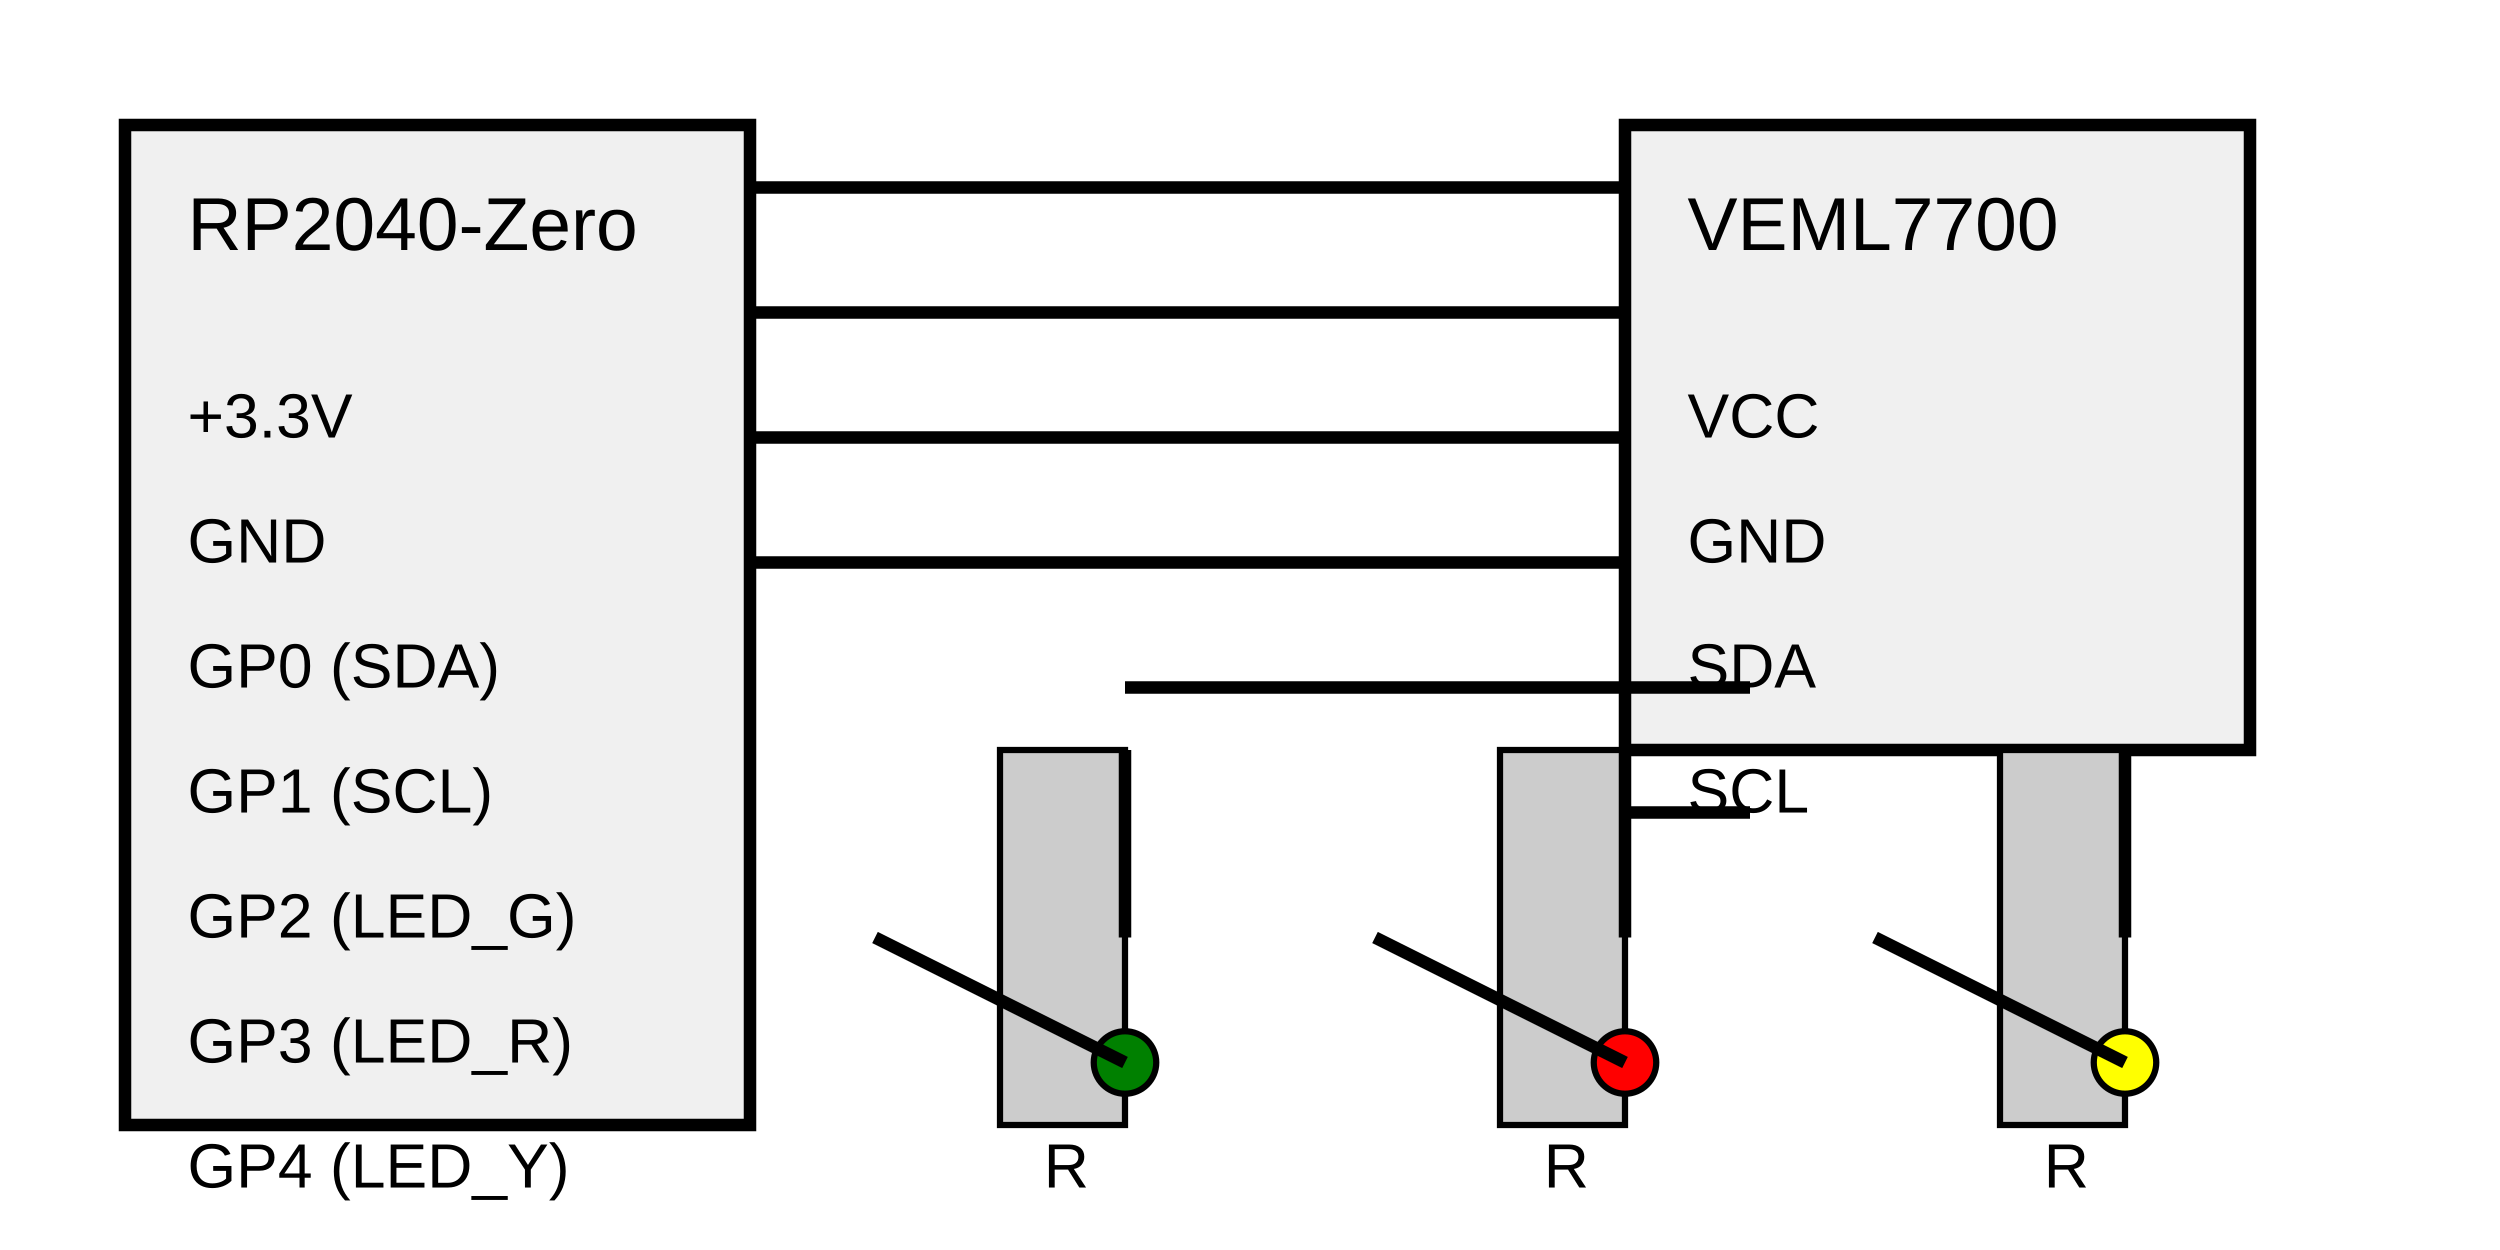
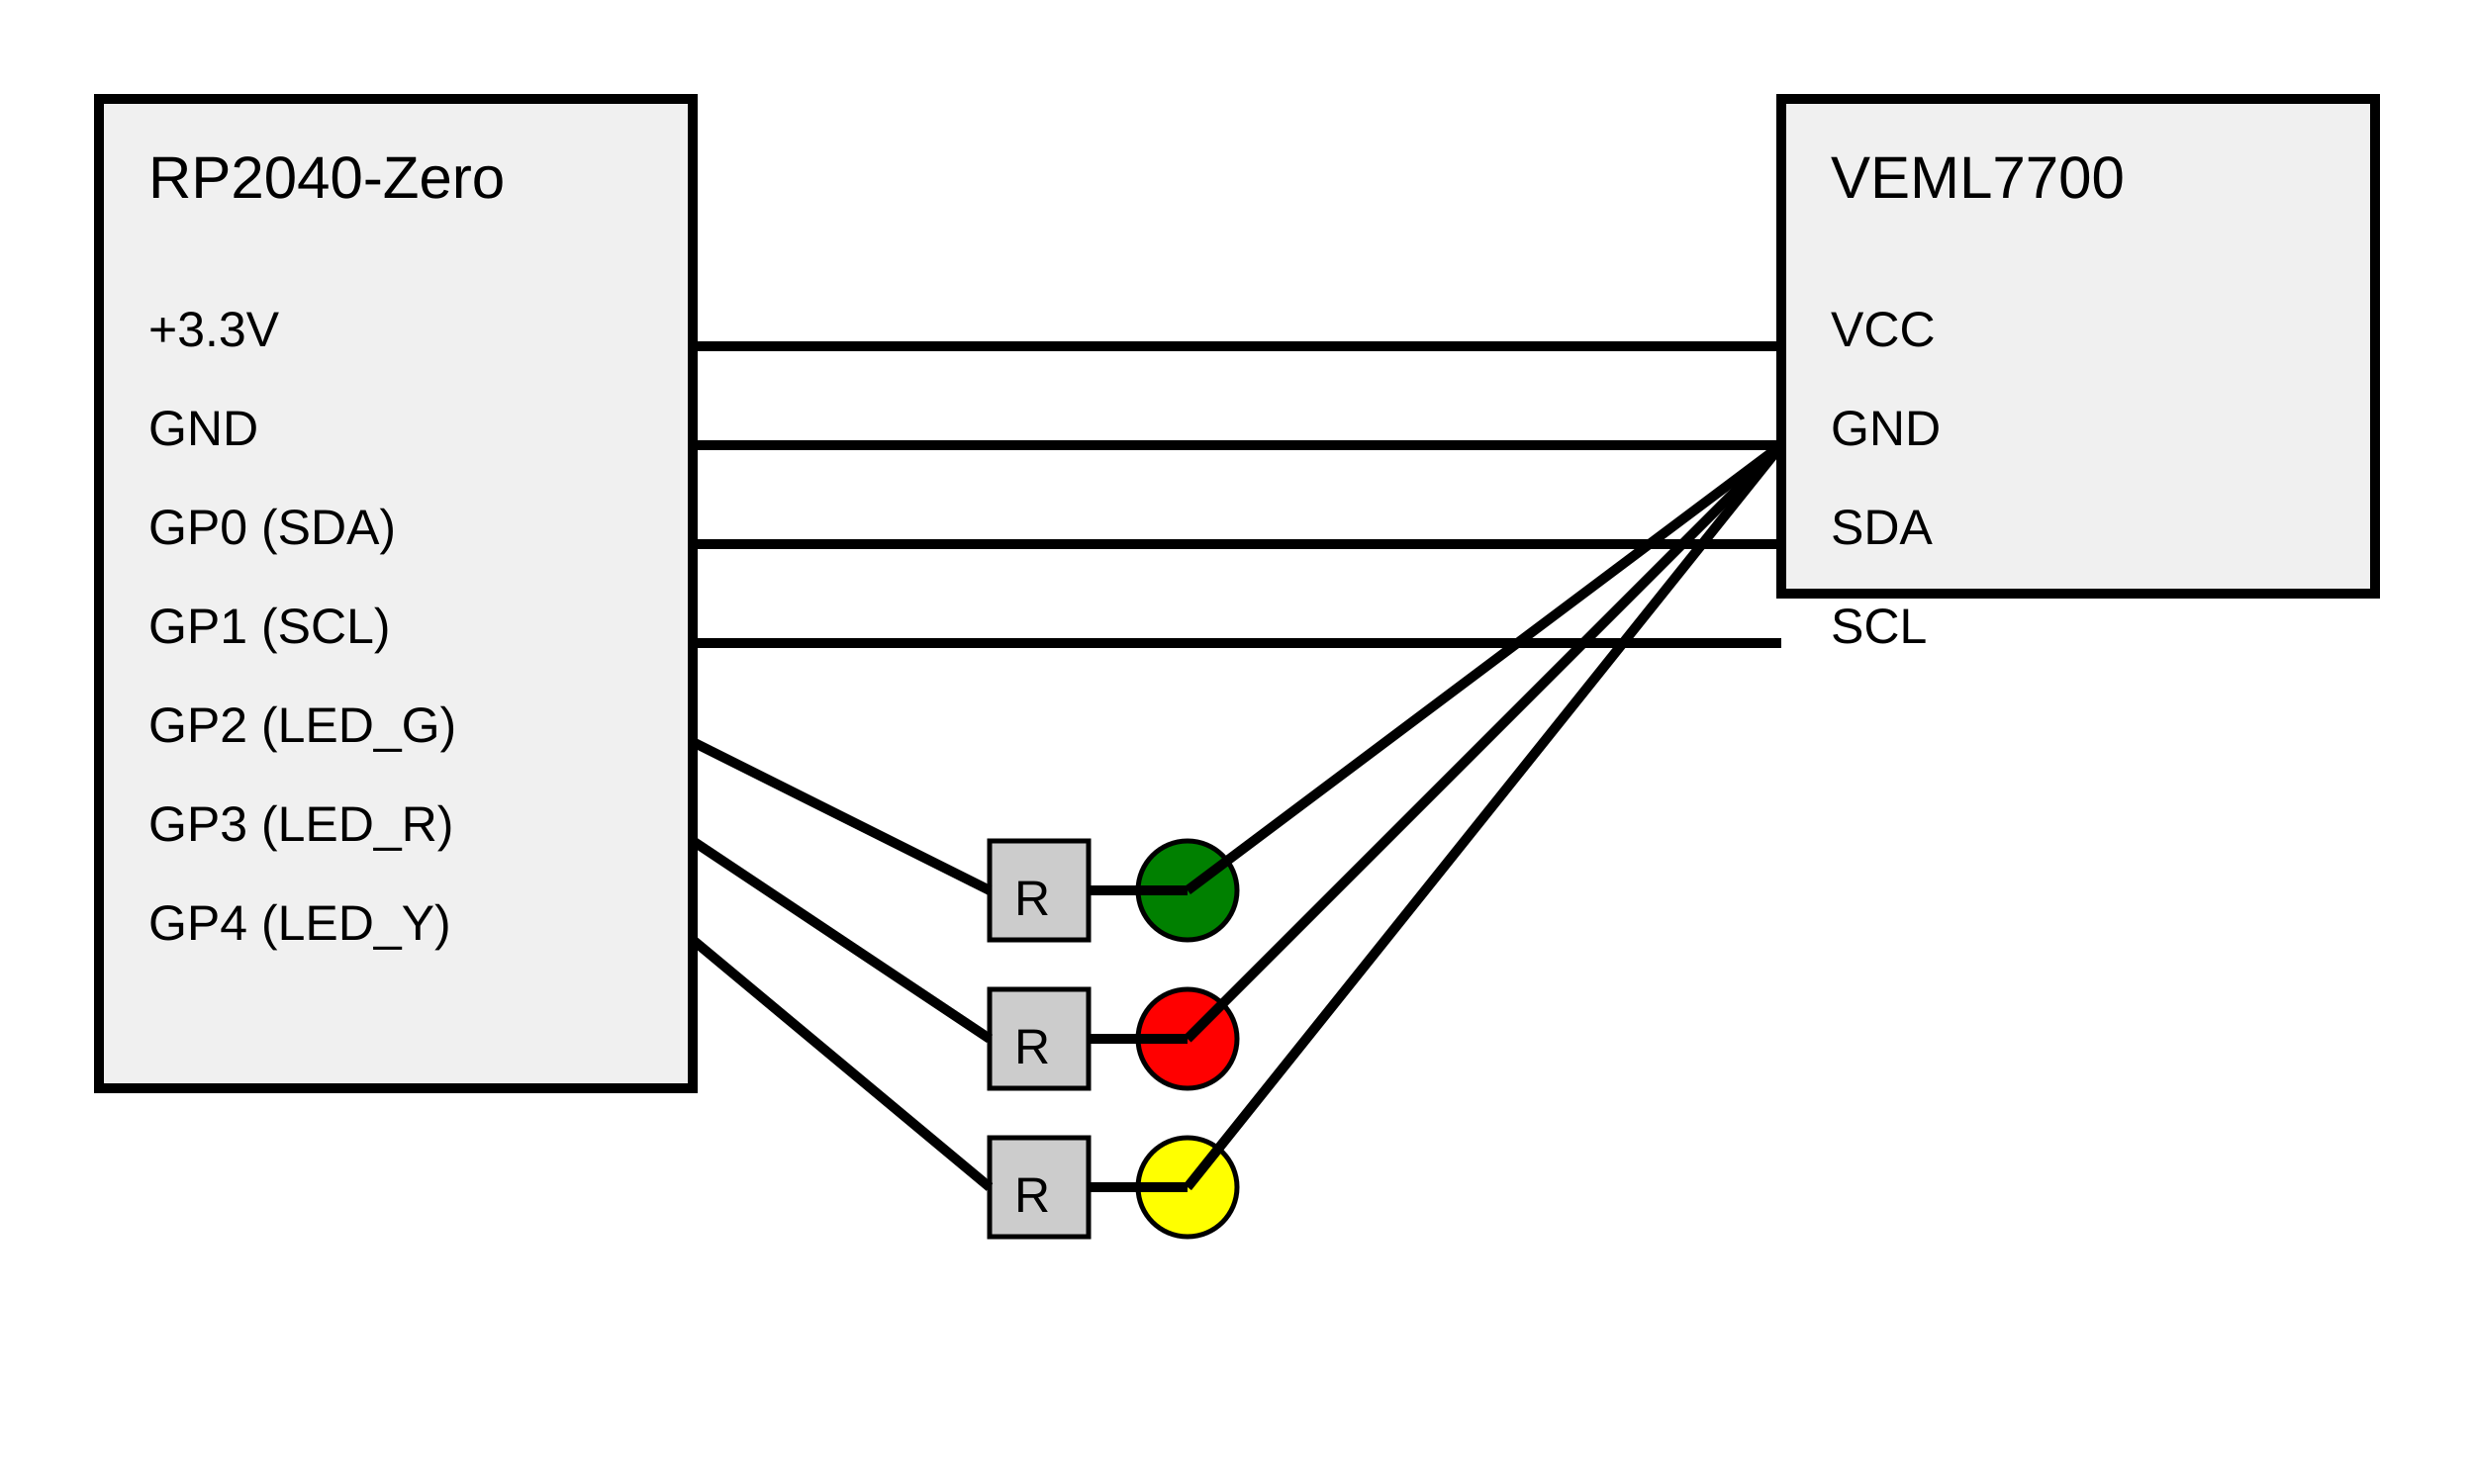
- <svg xmlns="http://www.w3.org/2000/svg" width="400" height="200">
-   <rect x="20" y="20" width="100" height="160" style="fill:#f0f0f0;stroke:black;stroke-width:2px;" />
+ <svg xmlns="http://www.w3.org/2000/svg" width="500" height="300">
+   <rect x="20" y="20" width="120" height="200" style="fill:#f0f0f0;stroke:black;stroke-width:2px;" />
  <text x="30" y="40" font-family="Arial" font-size="12" fill="black">RP2040-Zero</text>
  <text x="30" y="70" font-family="Arial" font-size="10" fill="black">+3.3V</text>
  <text x="30" y="90" font-family="Arial" font-size="10" fill="black">GND</text>
  <text x="30" y="110" font-family="Arial" font-size="10" fill="black">GP0 (SDA)</text>
  <text x="30" y="130" font-family="Arial" font-size="10" fill="black">GP1 (SCL)</text>
  <text x="30" y="150" font-family="Arial" font-size="10" fill="black">GP2 (LED_G)</text>
  <text x="30" y="170" font-family="Arial" font-size="10" fill="black">GP3 (LED_R)</text>
  <text x="30" y="190" font-family="Arial" font-size="10" fill="black">GP4 (LED_Y)</text>
-   <rect x="260" y="20" width="100" height="100" style="fill:#f0f0f0;stroke:black;stroke-width:2px;" />
-   <text x="270" y="40" font-family="Arial" font-size="12" fill="black">VEML7700</text>
-   <text x="270" y="70" font-family="Arial" font-size="10" fill="black">VCC</text>
-   <text x="270" y="90" font-family="Arial" font-size="10" fill="black">GND</text>
-   <text x="270" y="110" font-family="Arial" font-size="10" fill="black">SDA</text>
-   <text x="270" y="130" font-family="Arial" font-size="10" fill="black">SCL</text>
-   <rect x="160" y="120" width="20" height="60" style="fill:#cccccc;stroke:black;stroke-width:1px;" />
-   <rect x="240" y="120" width="20" height="60" style="fill:#cccccc;stroke:black;stroke-width:1px;" />
-   <rect x="320" y="120" width="20" height="60" style="fill:#cccccc;stroke:black;stroke-width:1px;" />
-   <text x="167" y="190" font-family="Arial" font-size="10" fill="black">R</text>
-   <text x="247" y="190" font-family="Arial" font-size="10" fill="black">R</text>
-   <text x="327" y="190" font-family="Arial" font-size="10" fill="black">R</text>
-   <circle cx="180" cy="170" r="5" stroke="black" stroke-width="1" fill="green" />
-   <circle cx="260" cy="170" r="5" stroke="black" stroke-width="1" fill="red" />
-   <circle cx="340" cy="170" r="5" stroke="black" stroke-width="1" fill="yellow" />
-   <line x1="120" y1="30" x2="260" y2="30" style="stroke:black;stroke-width:2" />
-   <line x1="120" y1="50" x2="260" y2="50" style="stroke:black;stroke-width:2" />
-   <line x1="120" y1="70" x2="260" y2="70" style="stroke:black;stroke-width:2" />
-   <line x1="120" y1="90" x2="260" y2="90" style="stroke:black;stroke-width:2" />
-   <line x1="140" y1="150" x2="180" y2="170" style="stroke:black;stroke-width:2" />
-   <line x1="220" y1="150" x2="260" y2="170" style="stroke:black;stroke-width:2" />
-   <line x1="300" y1="150" x2="340" y2="170" style="stroke:black;stroke-width:2" />
-   <line x1="180" y1="120" x2="180" y2="150" style="stroke:black;stroke-width:2" />
-   <line x1="260" y1="120" x2="260" y2="150" style="stroke:black;stroke-width:2" />
-   <line x1="340" y1="120" x2="340" y2="150" style="stroke:black;stroke-width:2" />
-   <line x1="280" y1="110" x2="180" y2="110" style="stroke:black;stroke-width:2" />
-   <line x1="280" y1="130" x2="260" y2="130" style="stroke:black;stroke-width:2" />
+   <rect x="360" y="20" width="120" height="100" style="fill:#f0f0f0;stroke:black;stroke-width:2px;" />
+   <text x="370" y="40" font-family="Arial" font-size="12" fill="black">VEML7700</text>
+   <text x="370" y="70" font-family="Arial" font-size="10" fill="black">VCC</text>
+   <text x="370" y="90" font-family="Arial" font-size="10" fill="black">GND</text>
+   <text x="370" y="110" font-family="Arial" font-size="10" fill="black">SDA</text>
+   <text x="370" y="130" font-family="Arial" font-size="10" fill="black">SCL</text>
+   <rect x="200" y="170" width="20" height="20" style="fill:#cccccc;stroke:black;stroke-width:1px;" />
+   <rect x="200" y="200" width="20" height="20" style="fill:#cccccc;stroke:black;stroke-width:1px;" />
+   <rect x="200" y="230" width="20" height="20" style="fill:#cccccc;stroke:black;stroke-width:1px;" />
+   <text x="205" y="185" font-family="Arial" font-size="10" fill="black">R</text>
+   <text x="205" y="215" font-family="Arial" font-size="10" fill="black">R</text>
+   <text x="205" y="245" font-family="Arial" font-size="10" fill="black">R</text>
+   <circle cx="240" cy="180" r="10" stroke="black" stroke-width="1" fill="green" />
+   <circle cx="240" cy="210" r="10" stroke="black" stroke-width="1" fill="red" />
+   <circle cx="240" cy="240" r="10" stroke="black" stroke-width="1" fill="yellow" />
+   <line x1="140" y1="70" x2="360" y2="70" style="stroke:black;stroke-width:2" />
+   <line x1="140" y1="90" x2="360" y2="90" style="stroke:black;stroke-width:2" />
+   <line x1="140" y1="110" x2="360" y2="110" style="stroke:black;stroke-width:2" />
+   <line x1="140" y1="130" x2="360" y2="130" style="stroke:black;stroke-width:2" />
+   <line x1="140" y1="150" x2="200" y2="180" style="stroke:black;stroke-width:2" />
+   <line x1="140" y1="170" x2="200" y2="210" style="stroke:black;stroke-width:2" />
+   <line x1="140" y1="190" x2="200" y2="240" style="stroke:black;stroke-width:2" />
+   <line x1="220" y1="180" x2="240" y2="180" style="stroke:black;stroke-width:2" />
+   <line x1="220" y1="210" x2="240" y2="210" style="stroke:black;stroke-width:2" />
+   <line x1="220" y1="240" x2="240" y2="240" style="stroke:black;stroke-width:2" />
+   <line x1="240" y1="180" x2="360" y2="90" style="stroke:black;stroke-width:2" />
+   <line x1="240" y1="210" x2="360" y2="90" style="stroke:black;stroke-width:2" />
+   <line x1="240" y1="240" x2="360" y2="90" style="stroke:black;stroke-width:2" />
</svg>
